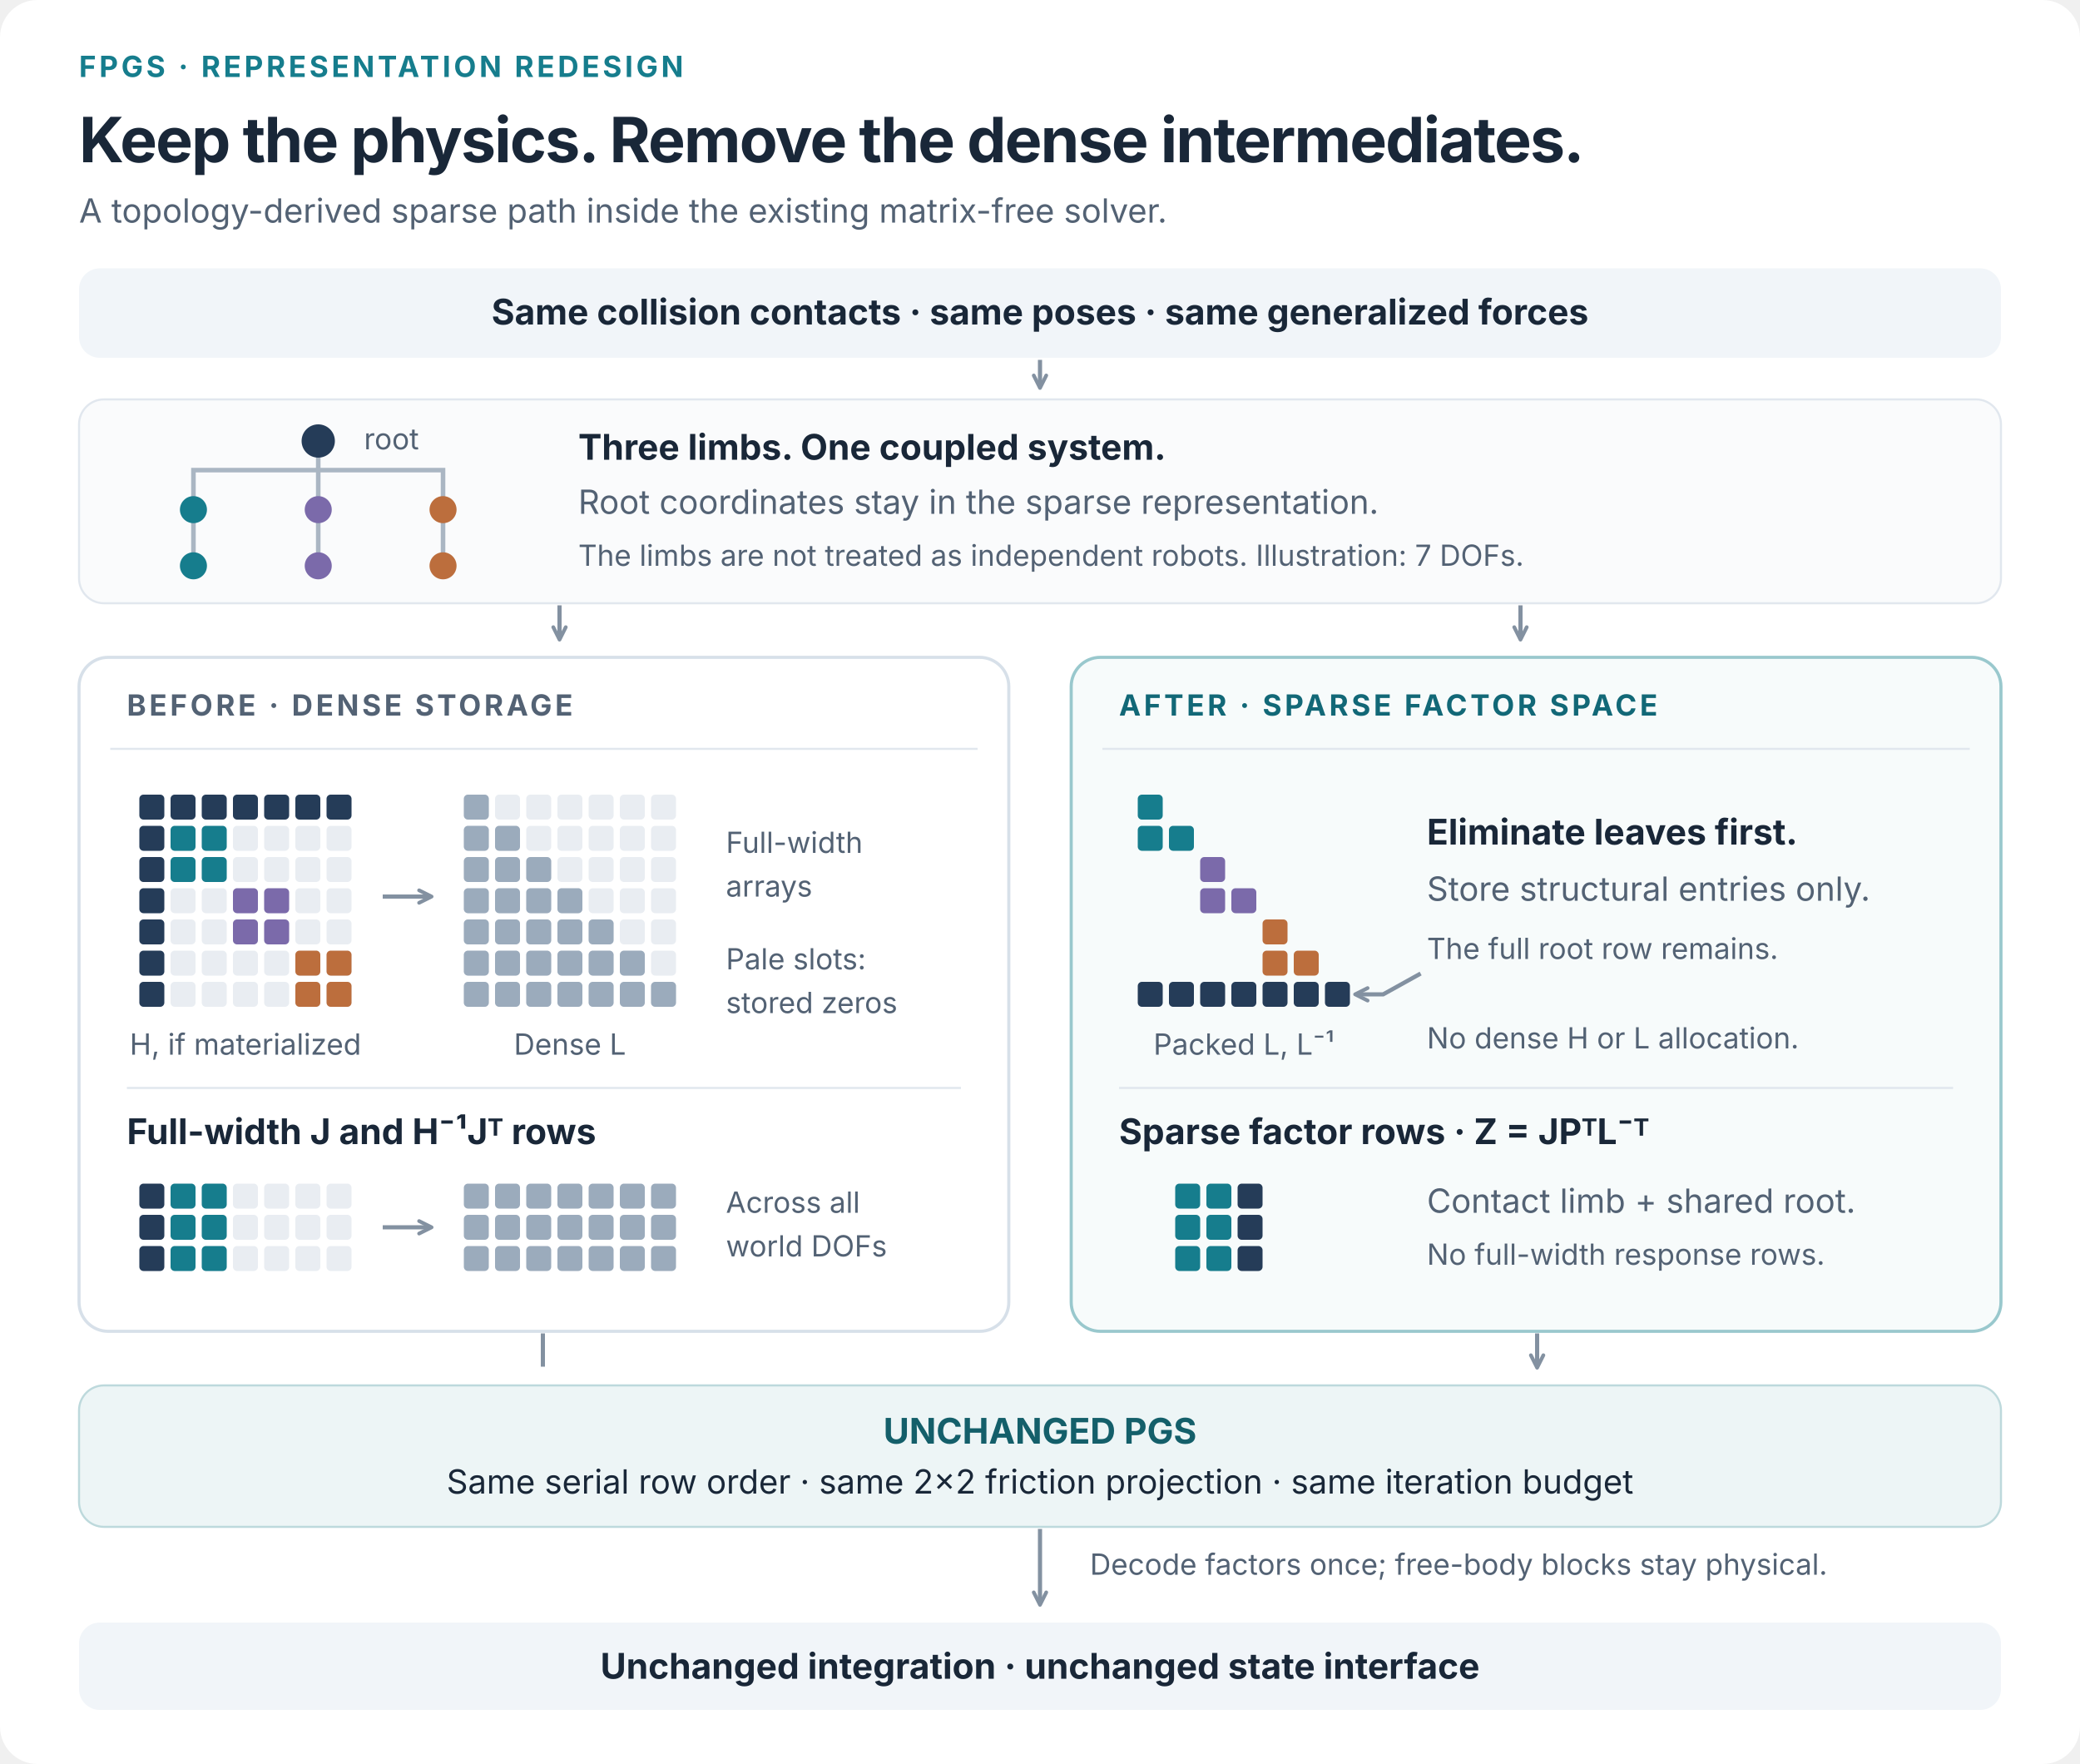
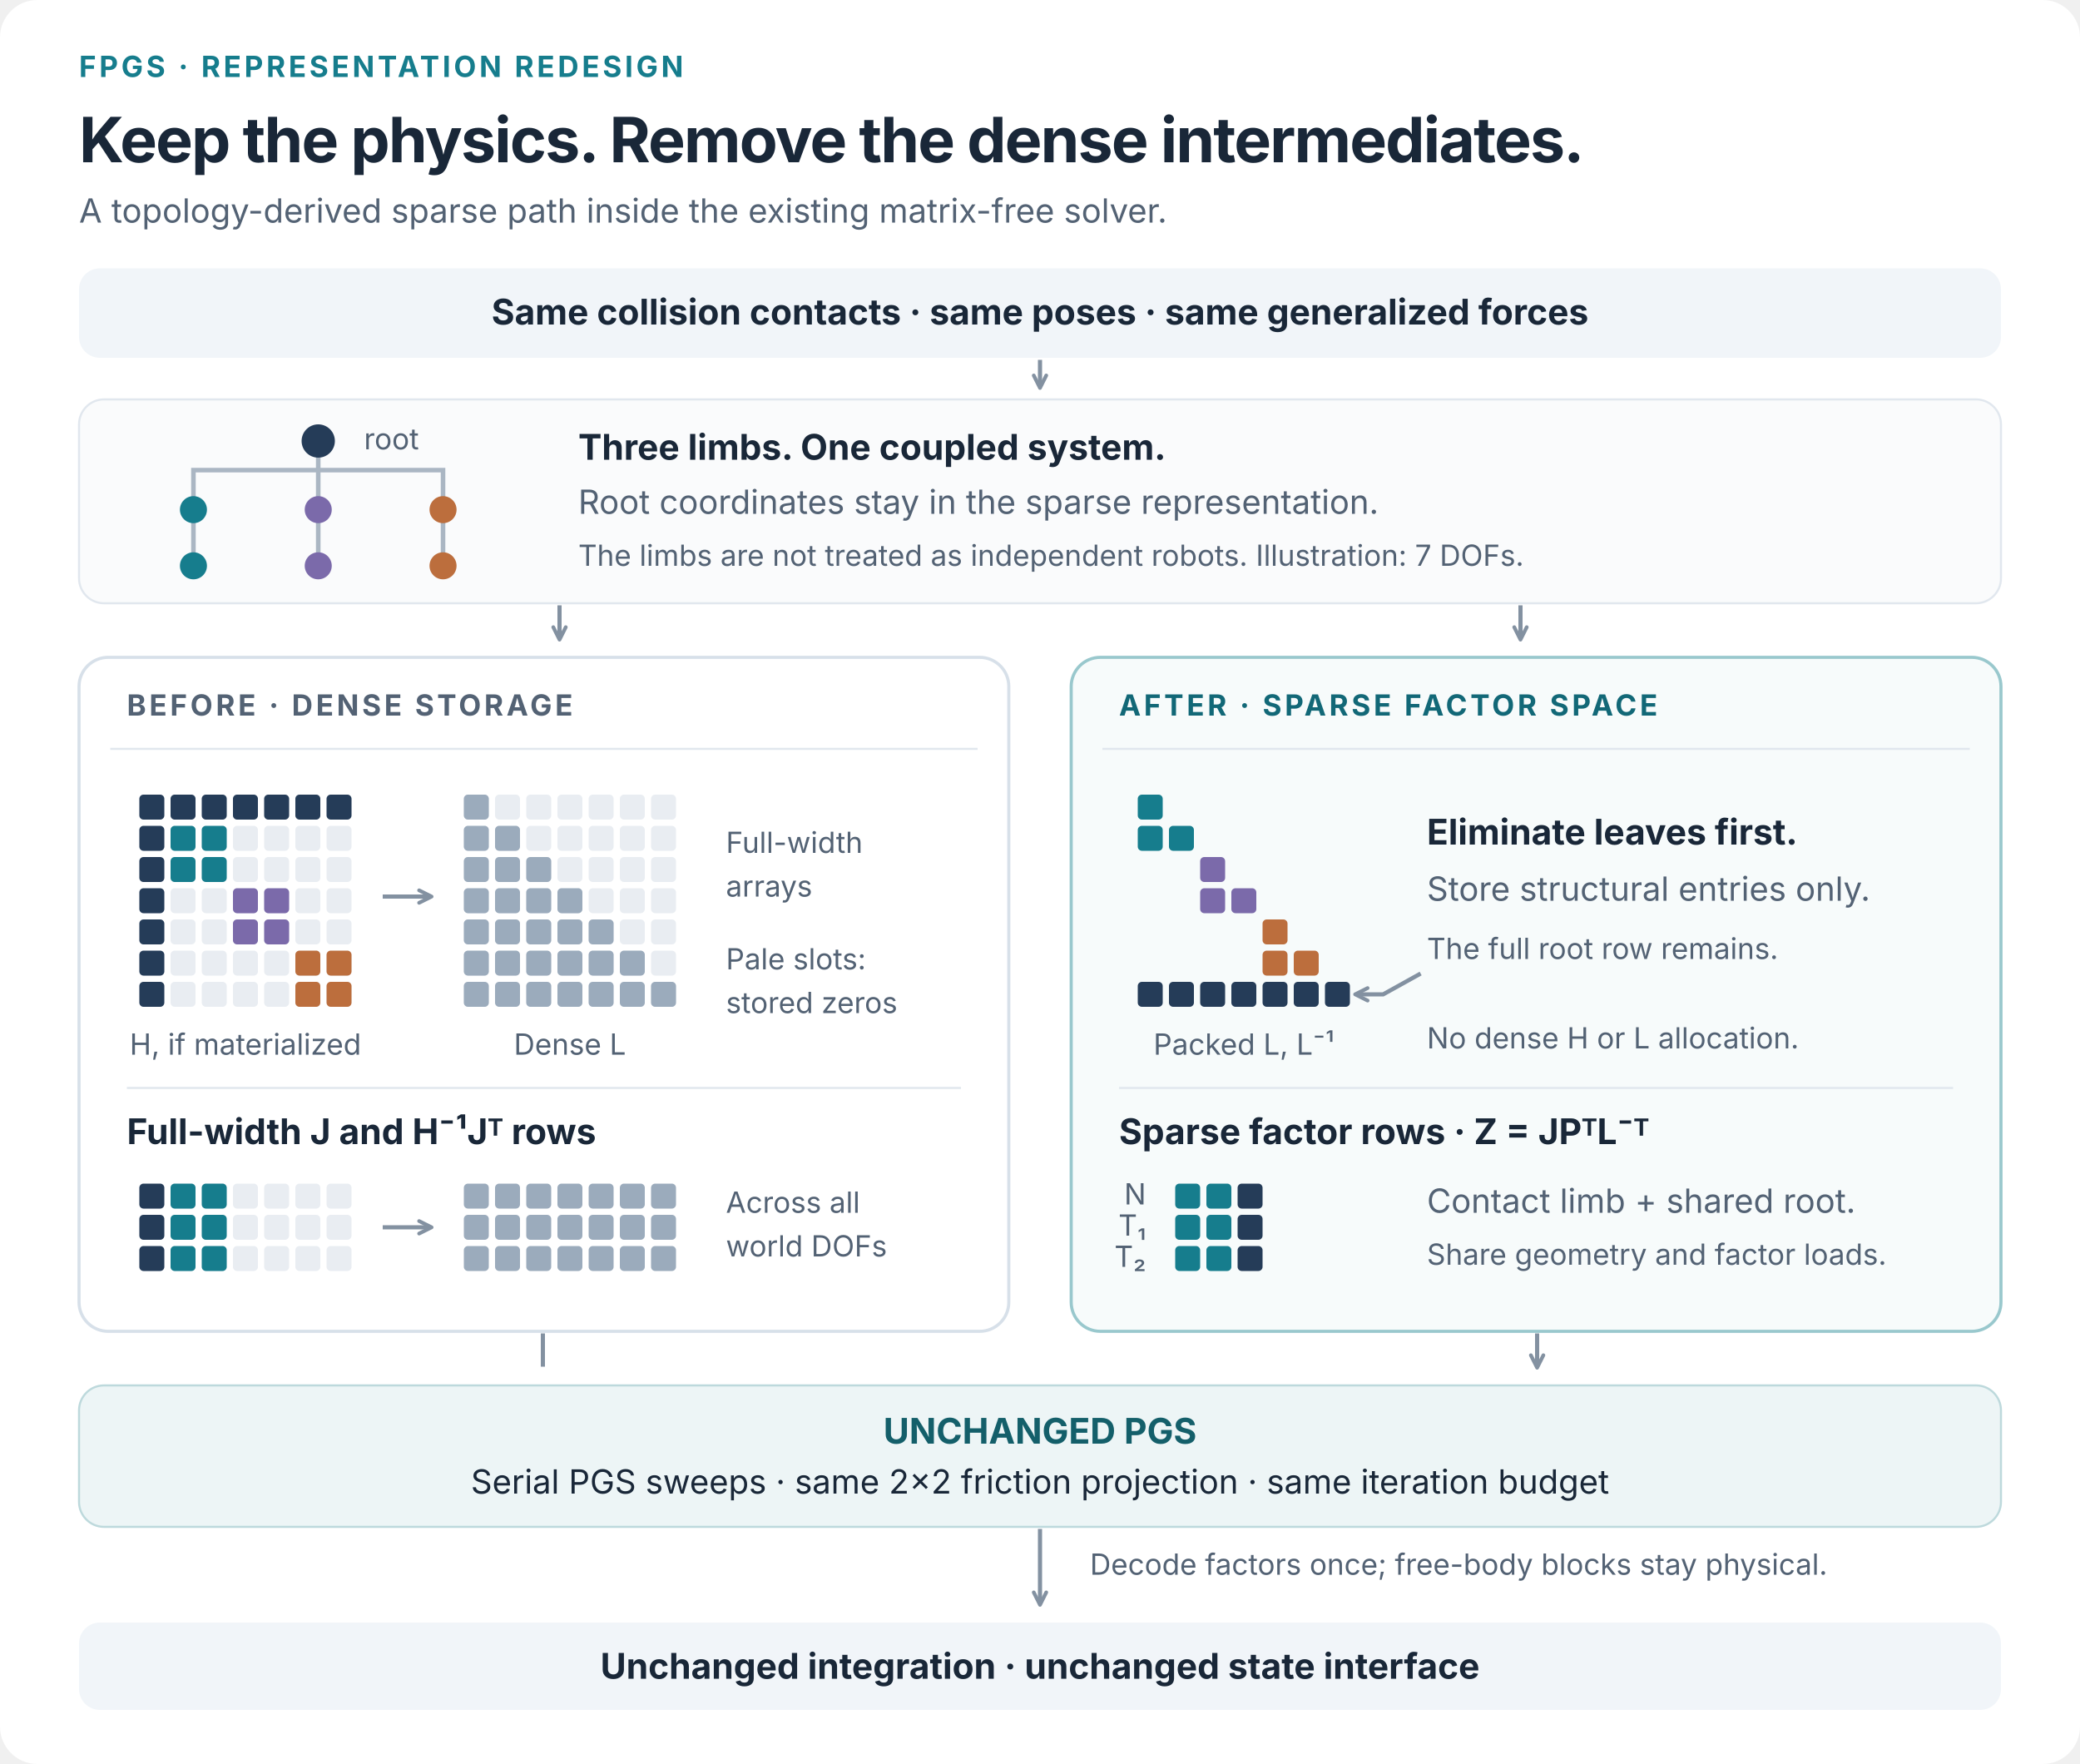
<svg xmlns="http://www.w3.org/2000/svg" xmlns:xlink="http://www.w3.org/1999/xlink" width="1000" height="848" viewBox="0 0 1000 848" role="img" aria-labelledby="title desc">
  <defs>
    <style>
      text { font-family: Inter, "Segoe UI", Arial, sans-serif; fill: #192738; }
      .eyebrow { font-size: 14px; font-weight: 700; letter-spacing: 1.5px; }
      .heading { font-size: 30px; font-weight: 700; letter-spacing: -.7px; }
      .label { font-size: 17px; font-weight: 650; }
      .body { font-size: 16px; }
      .small { font-size: 14px; fill: #536274; }
      .muted { fill: #536274; }
      .center { text-anchor: middle; }
      .root { fill: #253c58; }
      .limb-a { fill: #167d8d; }
      .limb-b { fill: #7b6aaa; }
      .limb-c { fill: #bc6e3d; }
      .empty { fill: #e9edf2; }
      .dense { fill: #9babbc; }
      .flow { fill: none; stroke: #8391a1; stroke-width: 2; marker-end: url(#arrow); }
    </style>
    <marker id="arrow" markerWidth="8" markerHeight="8" refX="6.5" refY="4" orient="auto" markerUnits="userSpaceOnUse">
      <path d="M1 1 L7 4 L1 7" fill="none" stroke="#8391a1" stroke-width="1.8" stroke-linecap="round" stroke-linejoin="round" />
    </marker>
    <rect id="cell" width="12" height="12" rx="2" />
    <g id="row-7">
      <use xlink:href="#cell" />
      <use xlink:href="#cell" x="15" />
      <use xlink:href="#cell" x="30" />
      <use xlink:href="#cell" x="45" />
      <use xlink:href="#cell" x="60" />
      <use xlink:href="#cell" x="75" />
      <use xlink:href="#cell" x="90" />
    </g>
    <g id="grid-7">
      <use xlink:href="#row-7" />
      <use xlink:href="#row-7" y="15" />
      <use xlink:href="#row-7" y="30" />
      <use xlink:href="#row-7" y="45" />
      <use xlink:href="#row-7" y="60" />
      <use xlink:href="#row-7" y="75" />
      <use xlink:href="#row-7" y="90" />
    </g>
    <g id="block-2">
      <use xlink:href="#cell" />
      <use xlink:href="#cell" x="15" />
      <use xlink:href="#cell" y="15" />
      <use xlink:href="#cell" x="15" y="15" />
    </g>
    <g id="lower-2">
      <use xlink:href="#cell" />
      <use xlink:href="#cell" y="15" />
      <use xlink:href="#cell" x="15" y="15" />
    </g>
    <clipPath id="lower-7">
      <path d="M0 0 H12 V15 H27 V30 H42 V45 H57 V60 H72 V75 H87 V90 H102 V102 H0 Z" />
    </clipPath>
    <g id="three-sparse-rows">
      <g class="limb-a">
        <use xlink:href="#cell" />
        <use xlink:href="#cell" x="15" />
      </g>
      <use xlink:href="#cell" x="30" class="root" />
      <g transform="translate(0 15)">
        <g class="limb-a">
          <use xlink:href="#cell" />
          <use xlink:href="#cell" x="15" />
        </g>
        <use xlink:href="#cell" x="30" class="root" />
      </g>
      <g transform="translate(0 30)">
        <g class="limb-a">
          <use xlink:href="#cell" />
          <use xlink:href="#cell" x="15" />
        </g>
        <use xlink:href="#cell" x="30" class="root" />
      </g>
    </g>
  </defs>
  <rect width="1000" height="848" rx="18" fill="#ffffff" />
  <text x="38" y="37" class="eyebrow" style="fill:#167d8d">FPGS · REPRESENTATION REDESIGN</text>
  <text x="38" y="78" class="heading">Keep the physics. Remove the dense intermediates.</text>
  <text x="38" y="107" class="body muted">A topology-derived sparse path inside the existing matrix-free solver.</text>
  <rect x="38" y="129" width="924" height="43" rx="10" fill="#f1f5f9" />
  <text x="500" y="156" class="label center">Same collision contacts · same poses · same generalized forces</text>
  <path d="M500 173 V186" class="flow" />
  <rect x="38" y="192" width="924" height="98" rx="12" fill="#fafbfc" stroke="#e1e7ee" />
  <g stroke="#aab6c3" stroke-width="2.2" fill="none" stroke-linecap="round">
    <path d="M153 212 V226 H93 V241 M153 226 V241 M153 226 H213 V241" />
    <path d="M93 249 V271 M153 249 V271 M213 249 V271" />
  </g>
  <circle cx="153" cy="212" r="8" class="root" />
  <g class="limb-a">
    <circle cx="93" cy="245" r="6.5" />
    <circle cx="93" cy="272" r="6.5" />
  </g>
  <g class="limb-b">
    <circle cx="153" cy="245" r="6.5" />
    <circle cx="153" cy="272" r="6.5" />
  </g>
  <g class="limb-c">
    <circle cx="213" cy="245" r="6.5" />
    <circle cx="213" cy="272" r="6.5" />
  </g>
  <text x="175" y="216" class="small">root</text>
  <text x="278" y="221" class="label">Three limbs. One coupled system.</text>
  <text x="278" y="247" class="body muted">Root coordinates stay in the sparse representation.</text>
  <text x="278" y="272" class="small">The limbs are not treated as independent robots. Illustration: 7 DOFs.</text>
  <path d="M269 291 V307" class="flow" />
  <path d="M731 291 V307" class="flow" />
  <rect x="38" y="316" width="447" height="324" rx="14" fill="#ffffff" stroke="#d7e0e9" stroke-width="1.5" />
  <rect x="515" y="316" width="447" height="324" rx="14" fill="#f7fbfb" stroke="#99c8cd" stroke-width="1.5" />
  <path d="M53 360 H470 M530 360 H947" stroke="#e1e7ee" />
  <text x="61" y="344" class="eyebrow muted">BEFORE · DENSE STORAGE</text>
  <text x="538" y="344" class="eyebrow" style="fill:#126877">AFTER · SPARSE FACTOR SPACE</text>
  <g transform="translate(67 382)">
    <use xlink:href="#grid-7" class="empty" />
    <use xlink:href="#row-7" class="root" />
    <g class="root">
      <use xlink:href="#cell" y="15" />
      <use xlink:href="#cell" y="30" />
      <use xlink:href="#cell" y="45" />
      <use xlink:href="#cell" y="60" />
      <use xlink:href="#cell" y="75" />
      <use xlink:href="#cell" y="90" />
    </g>
    <use xlink:href="#block-2" x="15" y="15" class="limb-a" />
    <use xlink:href="#block-2" x="45" y="45" class="limb-b" />
    <use xlink:href="#block-2" x="75" y="75" class="limb-c" />
  </g>
  <path d="M184 431 H207" class="flow" />
  <g transform="translate(223 382)">
    <use xlink:href="#grid-7" class="empty" />
    <use xlink:href="#grid-7" class="dense" clip-path="url(#lower-7)" />
  </g>
  <text x="118" y="507" class="small center">H, if materialized</text>
  <text x="274" y="507" class="small center">Dense L</text>
  <text x="349" y="410" class="small">Full-width</text>
  <text x="349" y="431" class="small">arrays</text>
  <text x="349" y="466" class="small">Pale slots:</text>
  <text x="349" y="487" class="small">stored zeros</text>
  <g transform="translate(547 382)">
    <use xlink:href="#lower-2" class="limb-a" />
    <use xlink:href="#lower-2" x="30" y="30" class="limb-b" />
    <use xlink:href="#lower-2" x="60" y="60" class="limb-c" />
    <use xlink:href="#row-7" y="90" class="root" />
  </g>
  <text x="598" y="507" class="small center">Packed L, L⁻¹</text>
  <text x="686" y="406" class="label">Eliminate leaves first.</text>
  <text x="686" y="433" class="body muted">Store structural entries only.</text>
  <text x="686" y="461" class="small">The full root row remains.</text>
  <path d="M683 468 L665 478 H652" class="flow" />
  <text x="686" y="504" class="small">No dense H or L allocation.</text>
  <path d="M61 523 H462 M538 523 H939" stroke="#e1e7ee" />
  <text x="61" y="550" class="label">Full-width J and H⁻¹Jᵀ rows</text>
  <g transform="translate(67 569)">
    <use xlink:href="#row-7" class="empty" />
    <use xlink:href="#row-7" y="15" class="empty" />
    <use xlink:href="#row-7" y="30" class="empty" />
    <g class="root">
      <use xlink:href="#cell" />
      <use xlink:href="#cell" y="15" />
      <use xlink:href="#cell" y="30" />
    </g>
    <g class="limb-a">
      <use xlink:href="#block-2" x="15" />
      <use xlink:href="#cell" x="15" y="30" />
      <use xlink:href="#cell" x="30" y="30" />
    </g>
  </g>
  <path d="M184 590 H207" class="flow" />
  <g transform="translate(223 569)" class="dense">
    <use xlink:href="#row-7" />
    <use xlink:href="#row-7" y="15" />
    <use xlink:href="#row-7" y="30" />
  </g>
  <text x="349" y="583" class="small">Across all</text>
  <text x="349" y="604" class="small">world DOFs</text>
  <text x="538" y="550" class="label">Sparse factor rows · Z = JPᵀL⁻ᵀ</text>
+   <text x="551" y="579" class="small" text-anchor="end">N</text>
+   <text x="551" y="594" class="small" text-anchor="end">T₁</text>
+   <text x="551" y="609" class="small" text-anchor="end">T₂</text>
  <use xlink:href="#three-sparse-rows" x="565" y="569" />
  <text x="686" y="583" class="body muted">Contact limb + shared root.</text>
-   <text x="686" y="608" class="small">No full-width response rows.</text>
+   <text x="686" y="608" class="small">Share geometry and factor loads.</text>
  <path d="M261 641 V657 M739 641 V657" class="flow" />
  <rect x="38" y="666" width="924" height="68" rx="12" fill="#edf5f6" stroke="#bdd9dc" />
  <text x="500" y="694" class="label center" style="fill:#145f6a">UNCHANGED PGS</text>
-   <text x="500" y="718" class="body center">Same serial row order · same 2×2 friction projection · same iteration budget</text>
+   <text x="500" y="718" class="body center">Serial PGS sweeps · same 2×2 friction projection · same iteration budget</text>
  <path d="M500 735 V771" class="flow" />
  <text x="524" y="757" class="small">Decode factors once; free-body blocks stay physical.</text>
  <rect x="38" y="780" width="924" height="42" rx="10" fill="#f1f5f9" />
  <text x="500" y="807" class="label center">Unchanged integration · unchanged state interface</text>
</svg>
